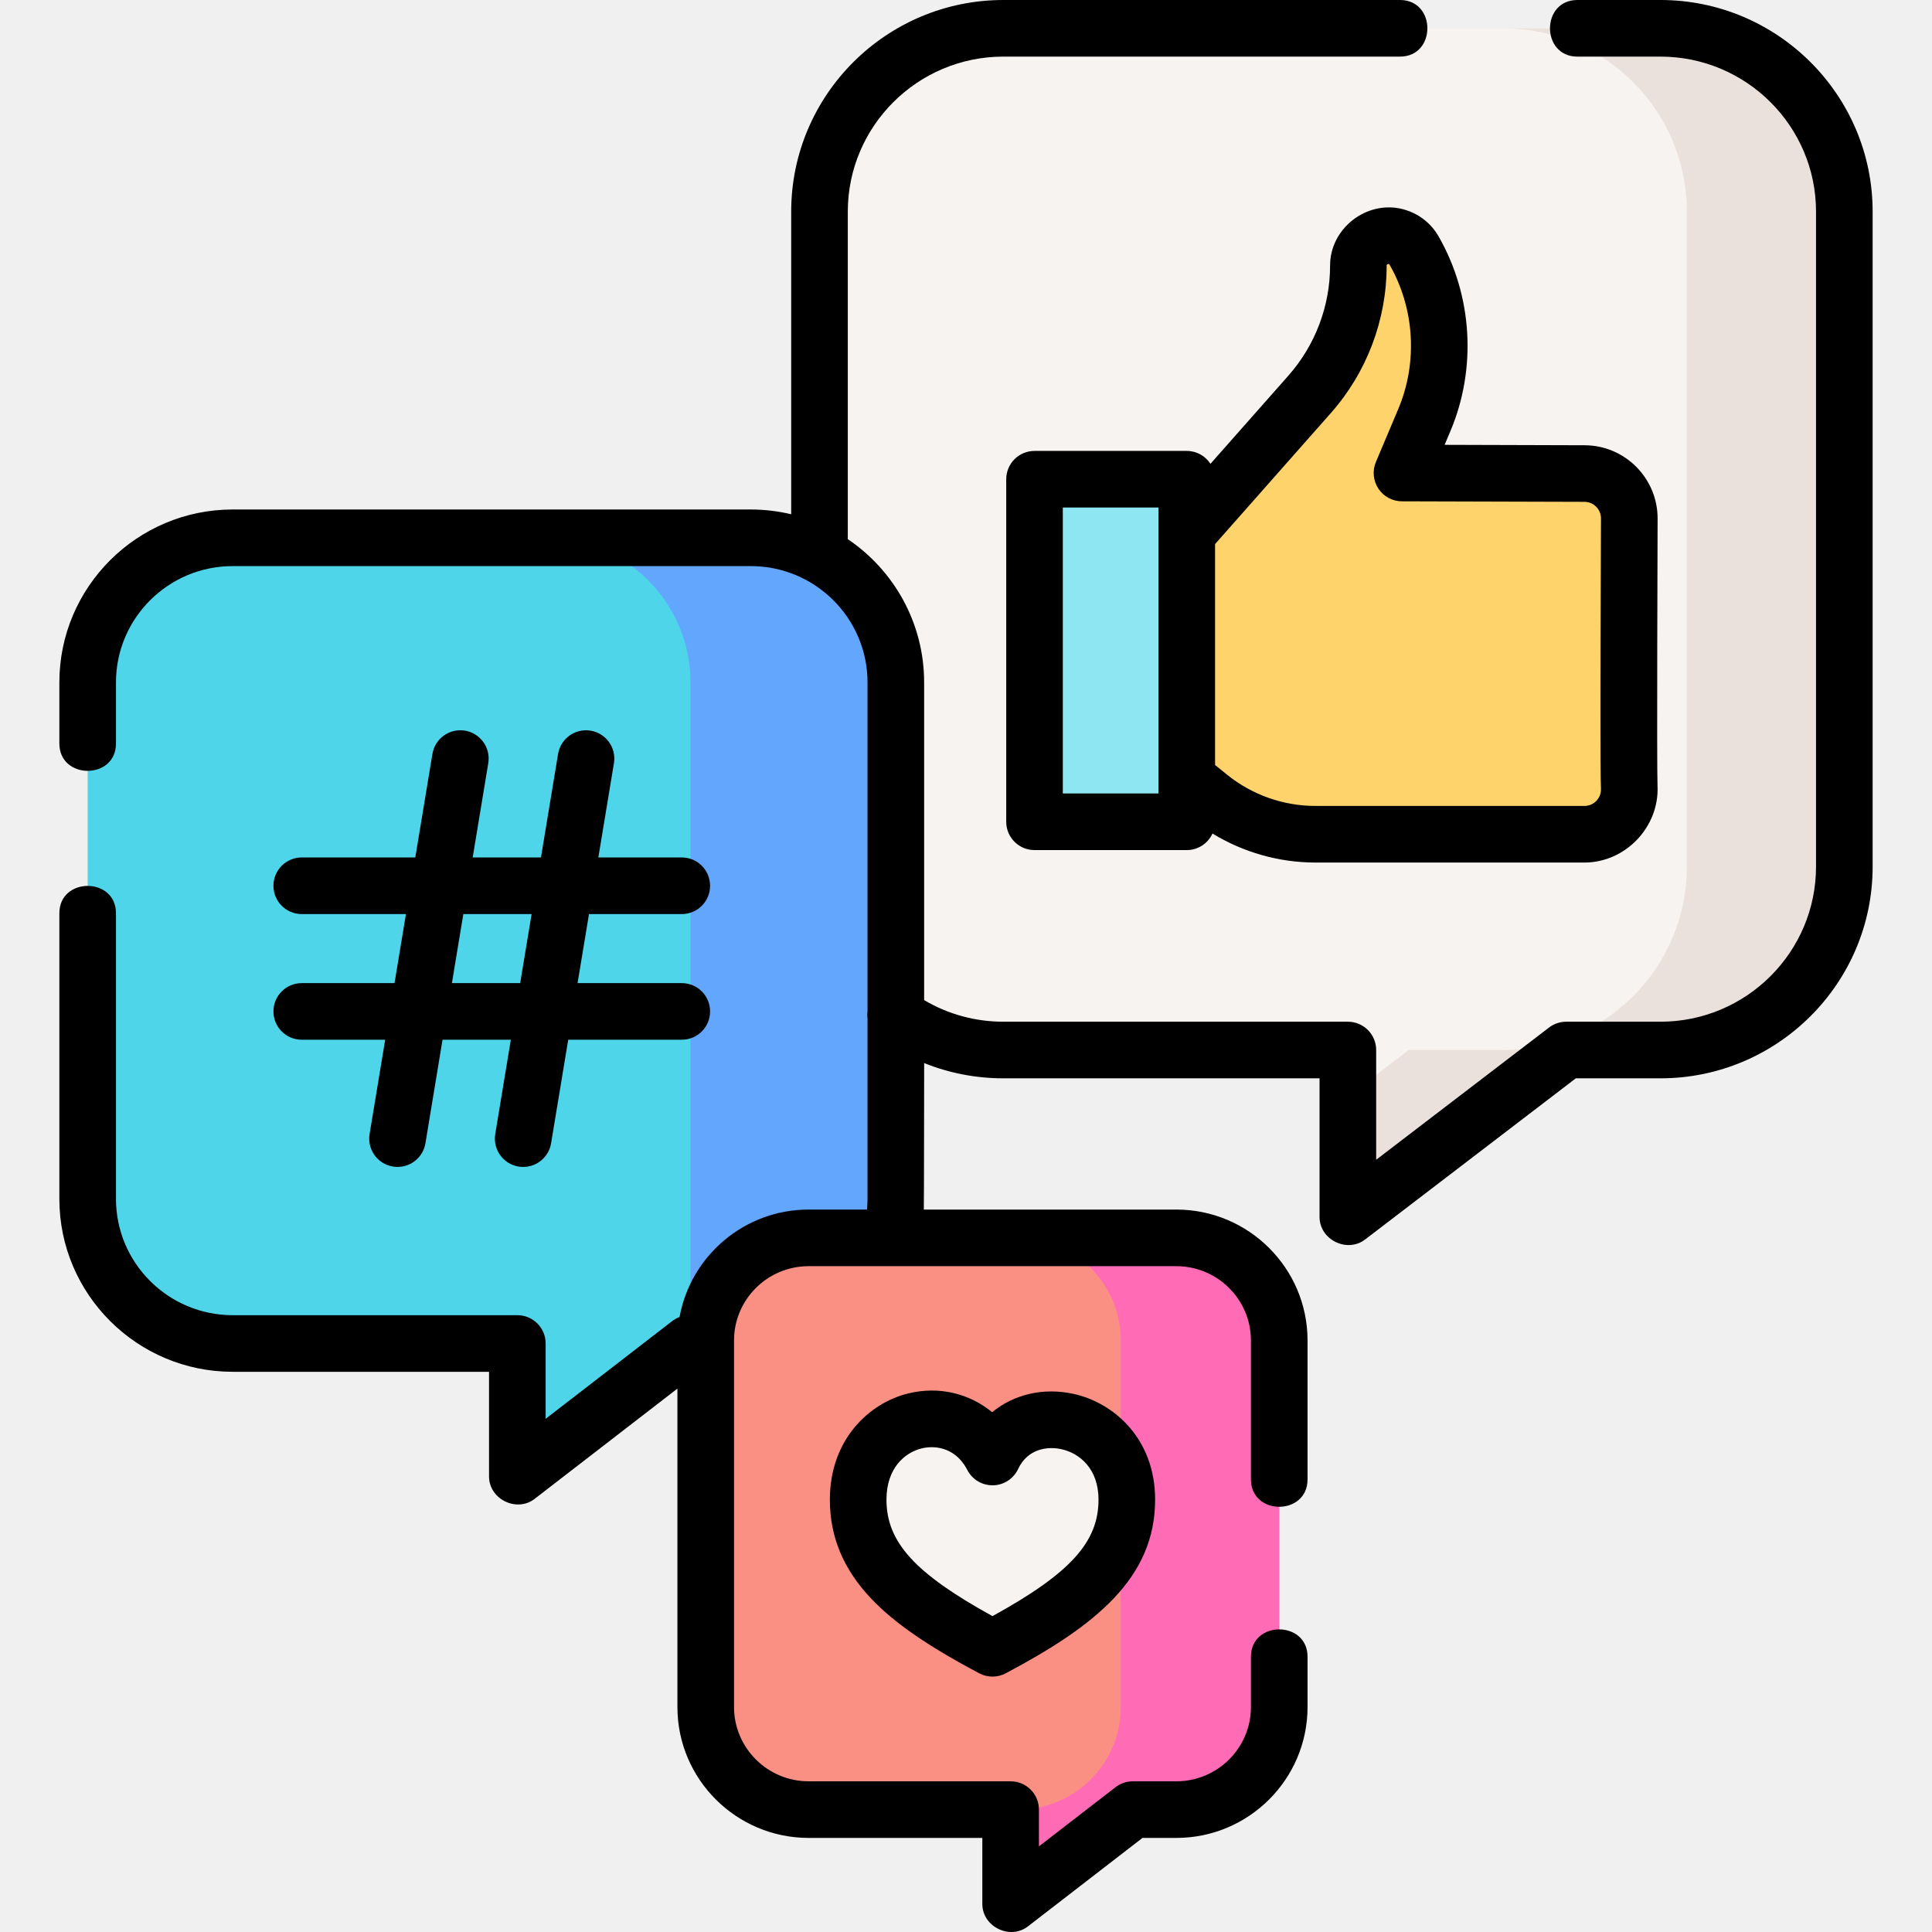
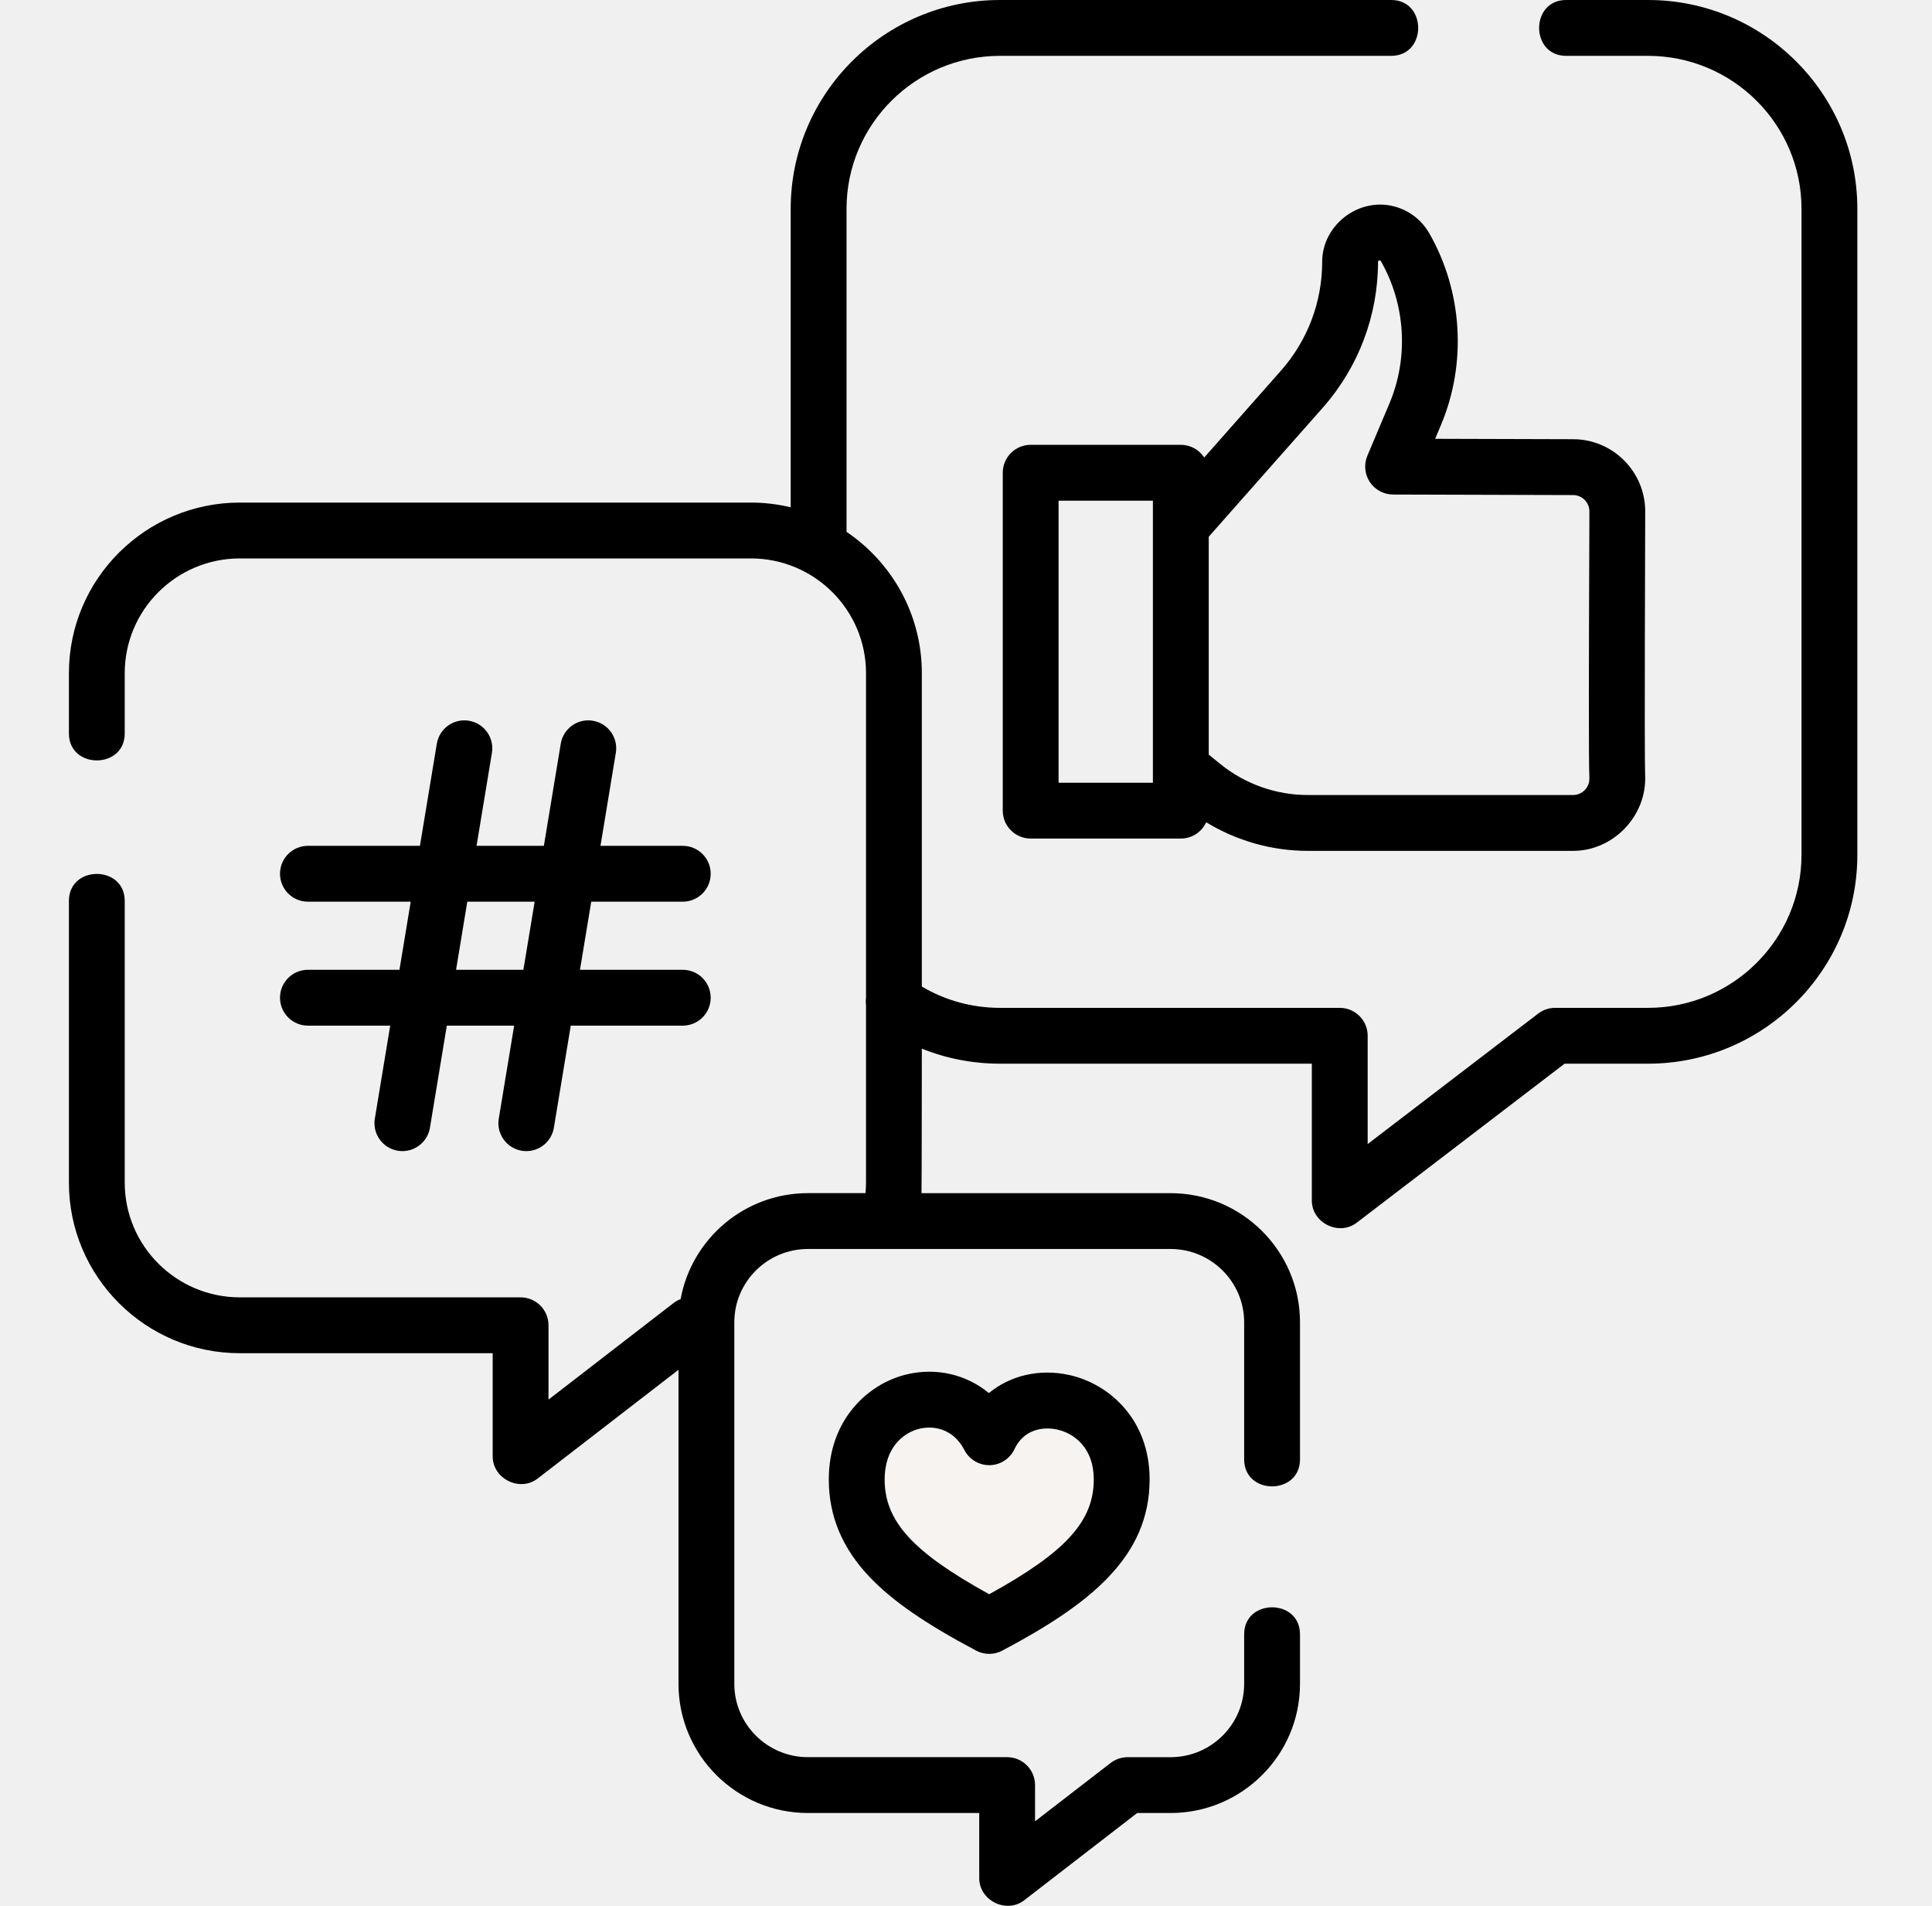
- <svg xmlns="http://www.w3.org/2000/svg" width="73" height="73" viewBox="0 0 73 73" fill="none">
+ <svg xmlns="http://www.w3.org/2000/svg" width="73" height="72" viewBox="0 0 73 72" fill="none">
  <g clip-path="url(#clip0)">
-     <path d="M33.839 38.359C34.983 39.186 36.391 39.674 37.912 39.674H50.929V45.986L59.18 39.674H62.739C66.577 39.674 69.687 36.573 69.687 32.748V7.996C69.687 4.171 66.577 1.07 62.739 1.07H37.912C34.075 1.07 30.965 4.171 30.965 7.996V38.359H33.839Z" fill="#F7F3F1" />
-     <path d="M62.739 1.07H56.789C60.626 1.07 63.736 4.171 63.736 7.996V32.748C63.736 36.573 60.626 39.674 56.789 39.674H53.229L50.929 41.433V45.986L59.18 39.674H62.739C66.577 39.674 69.687 36.573 69.687 32.748V7.996C69.688 4.171 66.577 1.07 62.739 1.07Z" fill="#EBE1DC" />
-     <path d="M44.972 29.521L45.688 30.101C46.824 31.02 48.24 31.521 49.701 31.521H59.867C60.831 31.521 61.607 30.718 61.561 29.744C61.518 28.832 61.563 20.525 61.563 19.589C61.563 18.652 60.804 17.893 59.867 17.893L52.974 17.872L53.818 15.873C54.695 13.796 54.553 11.429 53.434 9.471C53.118 8.918 52.406 8.736 51.863 9.07C51.529 9.275 51.326 9.639 51.326 10.031C51.326 11.824 50.672 13.555 49.486 14.899L45.09 19.873H43.487V29.521H44.972V29.521Z" fill="#FFD36C" />
-     <path d="M44.286 31.051H39.644C39.338 31.051 39.089 30.802 39.089 30.495V18.663C39.089 18.356 39.338 18.108 39.644 18.108H44.286C44.593 18.108 44.841 18.356 44.841 18.663V30.495C44.841 30.802 44.593 31.051 44.286 31.051Z" fill="#8EE6F3" />
-     <path d="M33.849 50.763V25.783C33.849 22.766 31.396 20.32 28.37 20.32H8.792C5.766 20.32 3.312 22.766 3.312 25.783V45.301C3.312 48.318 5.765 50.763 8.792 50.763H19.547V55.787L26.054 50.763H33.849Z" fill="#4ED5EA" />
-     <path d="M28.37 20.32H20.611C23.637 20.32 26.09 22.766 26.09 25.783V50.763H33.849V25.783C33.849 22.766 31.396 20.32 28.37 20.32Z" fill="#62A6FD" />
-     <path d="M44.448 46.772H30.554C28.407 46.772 26.666 48.508 26.666 50.648V64.5C26.666 66.641 28.407 68.376 30.554 68.376H38.187V71.941L42.804 68.376H44.448C46.595 68.376 48.336 66.641 48.336 64.5V50.649C48.336 48.508 46.595 46.772 44.448 46.772Z" fill="#FA9084" />
-     <path d="M44.448 46.772H38.459C40.606 46.772 42.347 48.508 42.347 50.648V64.5C42.347 66.641 40.606 68.376 38.459 68.376H38.187V71.941L42.804 68.376H44.448C46.595 68.376 48.336 66.641 48.336 64.5V50.648C48.336 48.508 46.595 46.772 44.448 46.772Z" fill="#FF6CB5" />
-     <path d="M37.501 62.28C40.844 60.508 42.576 59 42.576 56.664C42.576 53.441 38.628 52.635 37.501 55.052C36.212 52.555 32.425 53.441 32.425 56.664C32.425 59 34.157 60.508 37.501 62.28Z" fill="#F7F3F1" />
-     <path d="M62.739 0H59.601C58.221 0 58.221 2.139 59.601 2.139H62.739C65.981 2.139 68.618 4.767 68.618 7.996V32.747C68.618 35.977 65.981 38.605 62.739 38.605H59.18C58.945 38.605 58.717 38.682 58.53 38.825L51.998 43.821V39.674C51.998 39.083 51.519 38.605 50.929 38.605H37.912C36.846 38.605 35.822 38.323 34.918 37.788V25.783C34.918 23.534 33.773 21.547 32.034 20.372V7.996C32.034 4.767 34.671 2.139 37.912 2.139H52.899C54.278 2.139 54.278 0 52.899 0H37.912C33.491 0 29.895 3.587 29.895 7.996V19.431C29.405 19.315 28.895 19.251 28.37 19.251H8.792C5.181 19.251 2.243 22.181 2.243 25.783V28.092C2.243 29.471 4.382 29.471 4.382 28.092V25.783C4.382 23.36 6.36 21.39 8.792 21.39H28.37C30.801 21.39 32.779 23.36 32.779 25.783V38.214C32.767 38.308 32.767 38.404 32.779 38.497V45.301C32.779 45.435 32.771 45.569 32.759 45.703H30.554C28.123 45.703 26.097 47.457 25.677 49.762C25.58 49.799 25.487 49.85 25.4 49.916L20.617 53.61V50.763C20.617 50.172 20.138 49.694 19.547 49.694H8.792C6.36 49.694 4.382 47.723 4.382 45.301V34.509C4.382 33.129 2.243 33.129 2.243 34.509V45.301C2.243 48.903 5.181 51.833 8.792 51.833H18.478V55.787C18.478 56.645 19.519 57.16 20.201 56.634L25.596 52.468V64.5C25.596 67.227 27.82 69.445 30.554 69.445H37.117V71.941C37.117 72.799 38.159 73.314 38.84 72.788L43.169 69.445H44.447C47.181 69.445 49.405 67.227 49.405 64.5V62.601C49.405 61.221 47.266 61.221 47.266 62.601V64.5C47.266 66.047 46.002 67.306 44.447 67.306H42.804C42.567 67.306 42.337 67.385 42.15 67.529L39.256 69.764V68.376C39.256 67.785 38.777 67.306 38.186 67.306H30.554C29 67.306 27.735 66.047 27.735 64.499V50.648C27.735 49.101 28.999 47.842 30.554 47.842H44.447C46.002 47.842 47.266 49.101 47.266 50.648V55.899C47.266 57.278 49.405 57.278 49.405 55.899V50.648C49.405 47.921 47.181 45.703 44.447 45.703H34.906C34.914 45.569 34.919 40.167 34.919 40.167C35.861 40.547 36.873 40.744 37.912 40.744H49.859V45.986C49.859 46.841 50.897 47.356 51.579 46.835L59.542 40.744H62.74C67.16 40.744 70.757 37.157 70.757 32.747V7.996C70.757 3.587 67.16 0 62.739 0V0Z" fill="black" />
-     <path d="M52.998 7.902C51.64 7.555 50.257 8.628 50.257 10.031C50.257 11.564 49.698 13.041 48.684 14.19L45.737 17.525C45.547 17.232 45.217 17.038 44.842 17.038H39.089C38.498 17.038 38.02 17.517 38.02 18.108V31.051C38.02 31.641 38.498 32.12 39.089 32.12H44.842C45.274 32.12 45.645 31.863 45.814 31.495C46.978 32.206 48.328 32.591 49.701 32.591H59.867C61.421 32.591 62.702 31.243 62.629 29.694C62.597 29.007 62.632 19.794 62.632 19.589C62.632 18.064 61.392 16.824 59.87 16.824L54.584 16.808L54.803 16.29C55.803 13.921 55.638 11.174 54.362 8.941C54.065 8.419 53.58 8.05 52.998 7.902C53.58 8.05 52.416 7.753 52.998 7.902C53.58 8.05 51.64 7.555 52.998 7.902ZM43.772 29.981H40.158V19.177H43.772V29.981ZM59.867 18.962C60.212 18.962 60.493 19.243 60.493 19.589C60.493 19.792 60.491 20.345 60.488 21.093C60.473 25.228 60.462 29.143 60.492 29.794C60.504 30.029 60.389 30.185 60.32 30.258C60.201 30.383 60.04 30.452 59.867 30.452H49.701C48.489 30.452 47.303 30.032 46.361 29.269L45.911 28.905V20.558L50.287 15.606C51.647 14.066 52.395 12.085 52.395 10.031C52.395 9.97 52.478 9.955 52.505 10.002C53.453 11.659 53.575 13.698 52.832 15.457L51.988 17.456C51.849 17.786 51.884 18.163 52.081 18.462C52.279 18.761 52.612 18.941 52.97 18.942L59.867 18.962Z" fill="black" />
-     <path d="M11.401 37.147C10.81 37.147 10.332 37.626 10.332 38.216C10.332 38.807 10.81 39.286 11.401 39.286H14.554L13.965 42.848C13.868 43.43 14.263 43.981 14.845 44.077C14.905 44.087 14.963 44.092 15.021 44.092C15.535 44.092 15.988 43.72 16.075 43.197L16.721 39.286H19.302L18.713 42.848C18.616 43.431 19.011 43.981 19.593 44.078C19.652 44.087 19.711 44.092 19.769 44.092C20.283 44.092 20.736 43.721 20.823 43.197L21.47 39.286H25.761C26.352 39.286 26.83 38.807 26.83 38.217C26.83 37.626 26.352 37.147 25.761 37.147H21.823L22.255 34.538H25.761C26.352 34.538 26.83 34.059 26.83 33.469C26.83 32.878 26.352 32.399 25.761 32.399H22.608L23.197 28.837C23.294 28.255 22.899 27.704 22.316 27.608C21.733 27.511 21.183 27.905 21.087 28.488L20.44 32.399H17.86L18.449 28.837C18.546 28.254 18.151 27.704 17.568 27.607C16.984 27.511 16.435 27.905 16.339 28.488L15.692 32.399H11.401C10.81 32.399 10.332 32.878 10.332 33.468C10.332 34.059 10.81 34.538 11.401 34.538H15.339L14.907 37.147H11.401ZM17.507 34.538H20.087L19.655 37.147H17.075L17.507 34.538Z" fill="black" />
-     <path d="M37.488 53.36C36.624 52.649 35.475 52.368 34.323 52.649C32.846 53.007 31.356 54.388 31.356 56.664C31.356 58.08 31.873 59.31 32.936 60.422C33.805 61.331 35.058 62.196 37 63.225C37.157 63.309 37.329 63.35 37.501 63.35C37.673 63.35 37.845 63.309 38.002 63.225C41.39 61.429 43.646 59.626 43.646 56.664C43.646 54.376 42.103 53.009 40.573 52.67C39.424 52.415 38.31 52.685 37.488 53.36ZM41.507 56.664C41.507 58.262 40.447 59.443 37.501 61.065C34.555 59.443 33.495 58.261 33.495 56.664C33.495 55.475 34.183 54.884 34.827 54.727C34.946 54.698 35.073 54.682 35.204 54.682C35.689 54.682 36.222 54.906 36.55 55.543C36.737 55.906 37.116 56.13 37.522 56.122C37.93 56.114 38.297 55.874 38.47 55.505C38.816 54.763 39.544 54.633 40.11 54.758C40.785 54.908 41.507 55.487 41.507 56.664Z" fill="black" />
+     <path d="M37.377 61.427C40.675 59.679 42.383 58.192 42.383 55.887C42.383 52.709 38.489 51.914 37.377 54.298C36.106 51.835 32.371 52.709 32.371 55.887C32.371 58.192 34.08 59.679 37.377 61.427Z" fill="#F7F3F1" />
+     <path d="M62.271 0H59.176C57.815 0 57.815 2.11 59.176 2.11H62.271C65.468 2.11 68.069 4.701 68.069 7.887V32.299C68.069 35.484 65.468 38.076 62.271 38.076H58.76C58.529 38.076 58.303 38.152 58.119 38.293L51.677 43.221V39.13C51.677 38.548 51.205 38.076 50.622 38.076H37.784C36.733 38.076 35.722 37.798 34.831 37.271V25.429C34.831 23.211 33.702 21.252 31.986 20.093V7.887C31.986 4.701 34.587 2.11 37.784 2.11H52.565C53.926 2.11 53.926 0 52.565 0H37.784C33.424 0 29.876 3.538 29.876 7.887V19.165C29.393 19.05 28.89 18.987 28.372 18.987H9.062C5.501 18.987 2.604 21.877 2.604 25.429V27.707C2.604 29.068 4.713 29.068 4.713 27.707V25.429C4.713 23.04 6.664 21.097 9.062 21.097H28.372C30.771 21.097 32.722 23.04 32.722 25.429V37.691C32.709 37.784 32.709 37.877 32.722 37.97V44.68C32.722 44.813 32.714 44.945 32.702 45.076H30.526C28.129 45.076 26.131 46.806 25.717 49.08C25.621 49.116 25.529 49.167 25.443 49.233L20.725 52.876V50.068C20.725 49.485 20.253 49.013 19.67 49.013H9.062C6.664 49.013 4.713 47.069 4.713 44.68V34.036C4.713 32.676 2.604 32.676 2.604 34.036V44.681C2.604 48.233 5.501 51.123 9.062 51.123H18.616V55.023C18.616 55.869 19.643 56.377 20.315 55.858L25.637 51.749V63.616C25.637 66.306 27.83 68.494 30.526 68.494H37V70.956C37 71.801 38.027 72.31 38.699 71.791L42.968 68.494H44.23C46.926 68.494 49.12 66.306 49.12 63.616V61.743C49.12 60.383 47.01 60.383 47.01 61.743V63.616C47.01 65.143 45.763 66.385 44.23 66.385H42.608C42.375 66.385 42.148 66.462 41.964 66.604L39.109 68.808V67.439C39.109 66.857 38.637 66.384 38.054 66.384H30.526C28.993 66.384 27.746 65.142 27.746 63.616V49.955C27.746 48.428 28.993 47.186 30.526 47.186H44.23C45.763 47.186 47.01 48.428 47.01 49.955V55.133C47.01 56.494 49.12 56.494 49.12 55.133V49.955C49.12 47.265 46.926 45.077 44.23 45.077H34.819C34.827 44.945 34.831 39.617 34.831 39.617C35.761 39.991 36.758 40.185 37.784 40.185H49.567V45.356C49.567 46.2 50.59 46.708 51.263 46.193L59.118 40.185H62.271C66.632 40.185 70.179 36.648 70.179 32.299V7.887C70.179 3.538 66.631 0 62.271 0V0Z" fill="black" />
+     <path d="M52.662 7.794C51.323 7.452 49.958 8.51 49.958 9.894C49.958 11.406 49.407 12.863 48.407 13.996L45.501 17.285C45.313 16.996 44.987 16.805 44.617 16.805H38.944C38.361 16.805 37.889 17.277 37.889 17.86V30.626C37.889 31.208 38.361 31.68 38.944 31.68H44.617C45.043 31.68 45.41 31.427 45.576 31.064C46.725 31.765 48.056 32.145 49.41 32.145H59.437C60.969 32.145 62.233 30.815 62.161 29.287C62.129 28.61 62.164 19.523 62.164 19.321C62.164 17.817 60.941 16.593 59.44 16.593L54.226 16.578L54.442 16.067C55.428 13.73 55.266 11.021 54.008 8.819C53.714 8.304 53.236 7.94 52.662 7.794C52.088 7.647 53.236 7.94 52.662 7.794C51.323 7.452 53.236 7.94 52.662 7.794V7.794ZM43.562 29.571H39.998V18.915H43.562V29.571ZM59.437 18.703C59.778 18.703 60.055 18.98 60.055 19.321C60.055 19.521 60.053 20.066 60.05 20.805C60.034 24.882 60.024 28.744 60.054 29.386C60.065 29.618 59.952 29.772 59.884 29.844C59.766 29.967 59.607 30.035 59.437 30.035H49.41C48.215 30.035 47.045 29.621 46.116 28.869L45.672 28.509V20.277L49.989 15.393C51.329 13.873 52.068 11.92 52.068 9.894C52.068 9.834 52.149 9.819 52.176 9.865C53.11 11.5 53.231 13.511 52.498 15.246L51.666 17.217C51.529 17.543 51.563 17.915 51.758 18.209C51.952 18.504 52.282 18.681 52.634 18.683L59.437 18.703Z" fill="black" />
+     <path d="M11.635 36.638C11.052 36.638 10.58 37.11 10.58 37.693C10.58 38.275 11.052 38.748 11.635 38.748H14.744L14.163 42.261C14.068 42.836 14.457 43.379 15.032 43.474C15.09 43.483 15.148 43.488 15.205 43.488C15.712 43.488 16.159 43.122 16.245 42.605L16.883 38.748H19.427L18.846 42.261C18.751 42.836 19.14 43.379 19.715 43.474C19.773 43.483 19.831 43.488 19.888 43.488C20.395 43.488 20.842 43.122 20.928 42.605L21.566 38.748H25.798C26.381 38.748 26.853 38.276 26.853 37.693C26.853 37.111 26.381 36.638 25.798 36.638H21.914L22.34 34.065H25.798C26.381 34.065 26.853 33.593 26.853 33.01C26.853 32.428 26.381 31.955 25.798 31.955H22.689L23.269 28.442C23.364 27.867 22.975 27.324 22.401 27.229C21.825 27.134 21.283 27.523 21.188 28.098L20.55 31.955H18.006L18.587 28.442C18.681 27.867 18.293 27.324 17.718 27.229C17.142 27.134 16.6 27.523 16.505 28.098L15.867 31.955H11.635C11.052 31.955 10.58 32.427 10.58 33.01C10.58 33.592 11.052 34.065 11.635 34.065H15.519L15.093 36.638H11.635ZM17.657 34.065H20.202L19.776 36.638H17.232L17.657 34.065Z" fill="black" />
+     <path d="M37.365 52.629C36.513 51.928 35.38 51.651 34.243 51.928C32.786 52.281 31.316 53.643 31.316 55.888C31.316 57.285 31.826 58.497 32.875 59.595C33.732 60.491 34.968 61.344 36.883 62.359C37.038 62.441 37.208 62.482 37.377 62.482C37.547 62.482 37.717 62.441 37.871 62.359C41.213 60.588 43.438 58.809 43.438 55.888C43.438 53.631 41.916 52.283 40.408 51.948C39.274 51.697 38.175 51.964 37.365 52.629V52.629ZM41.328 55.888C41.328 57.464 40.283 58.629 37.377 60.229C34.471 58.629 33.426 57.463 33.426 55.888C33.426 54.715 34.105 54.132 34.741 53.977C34.858 53.949 34.983 53.933 35.112 53.933C35.59 53.933 36.116 54.154 36.44 54.782C36.624 55.14 36.998 55.361 37.398 55.353C37.8 55.345 38.163 55.109 38.333 54.744C38.674 54.013 39.392 53.884 39.95 54.008C40.617 54.156 41.328 54.727 41.328 55.888V55.888Z" fill="black" />
  </g>
  <defs>
    <clipPath id="clip0">
-       <rect width="73" height="73" fill="white" />
+       <rect width="72" height="72" fill="white" transform="translate(0.390625)" />
    </clipPath>
  </defs>
</svg>
